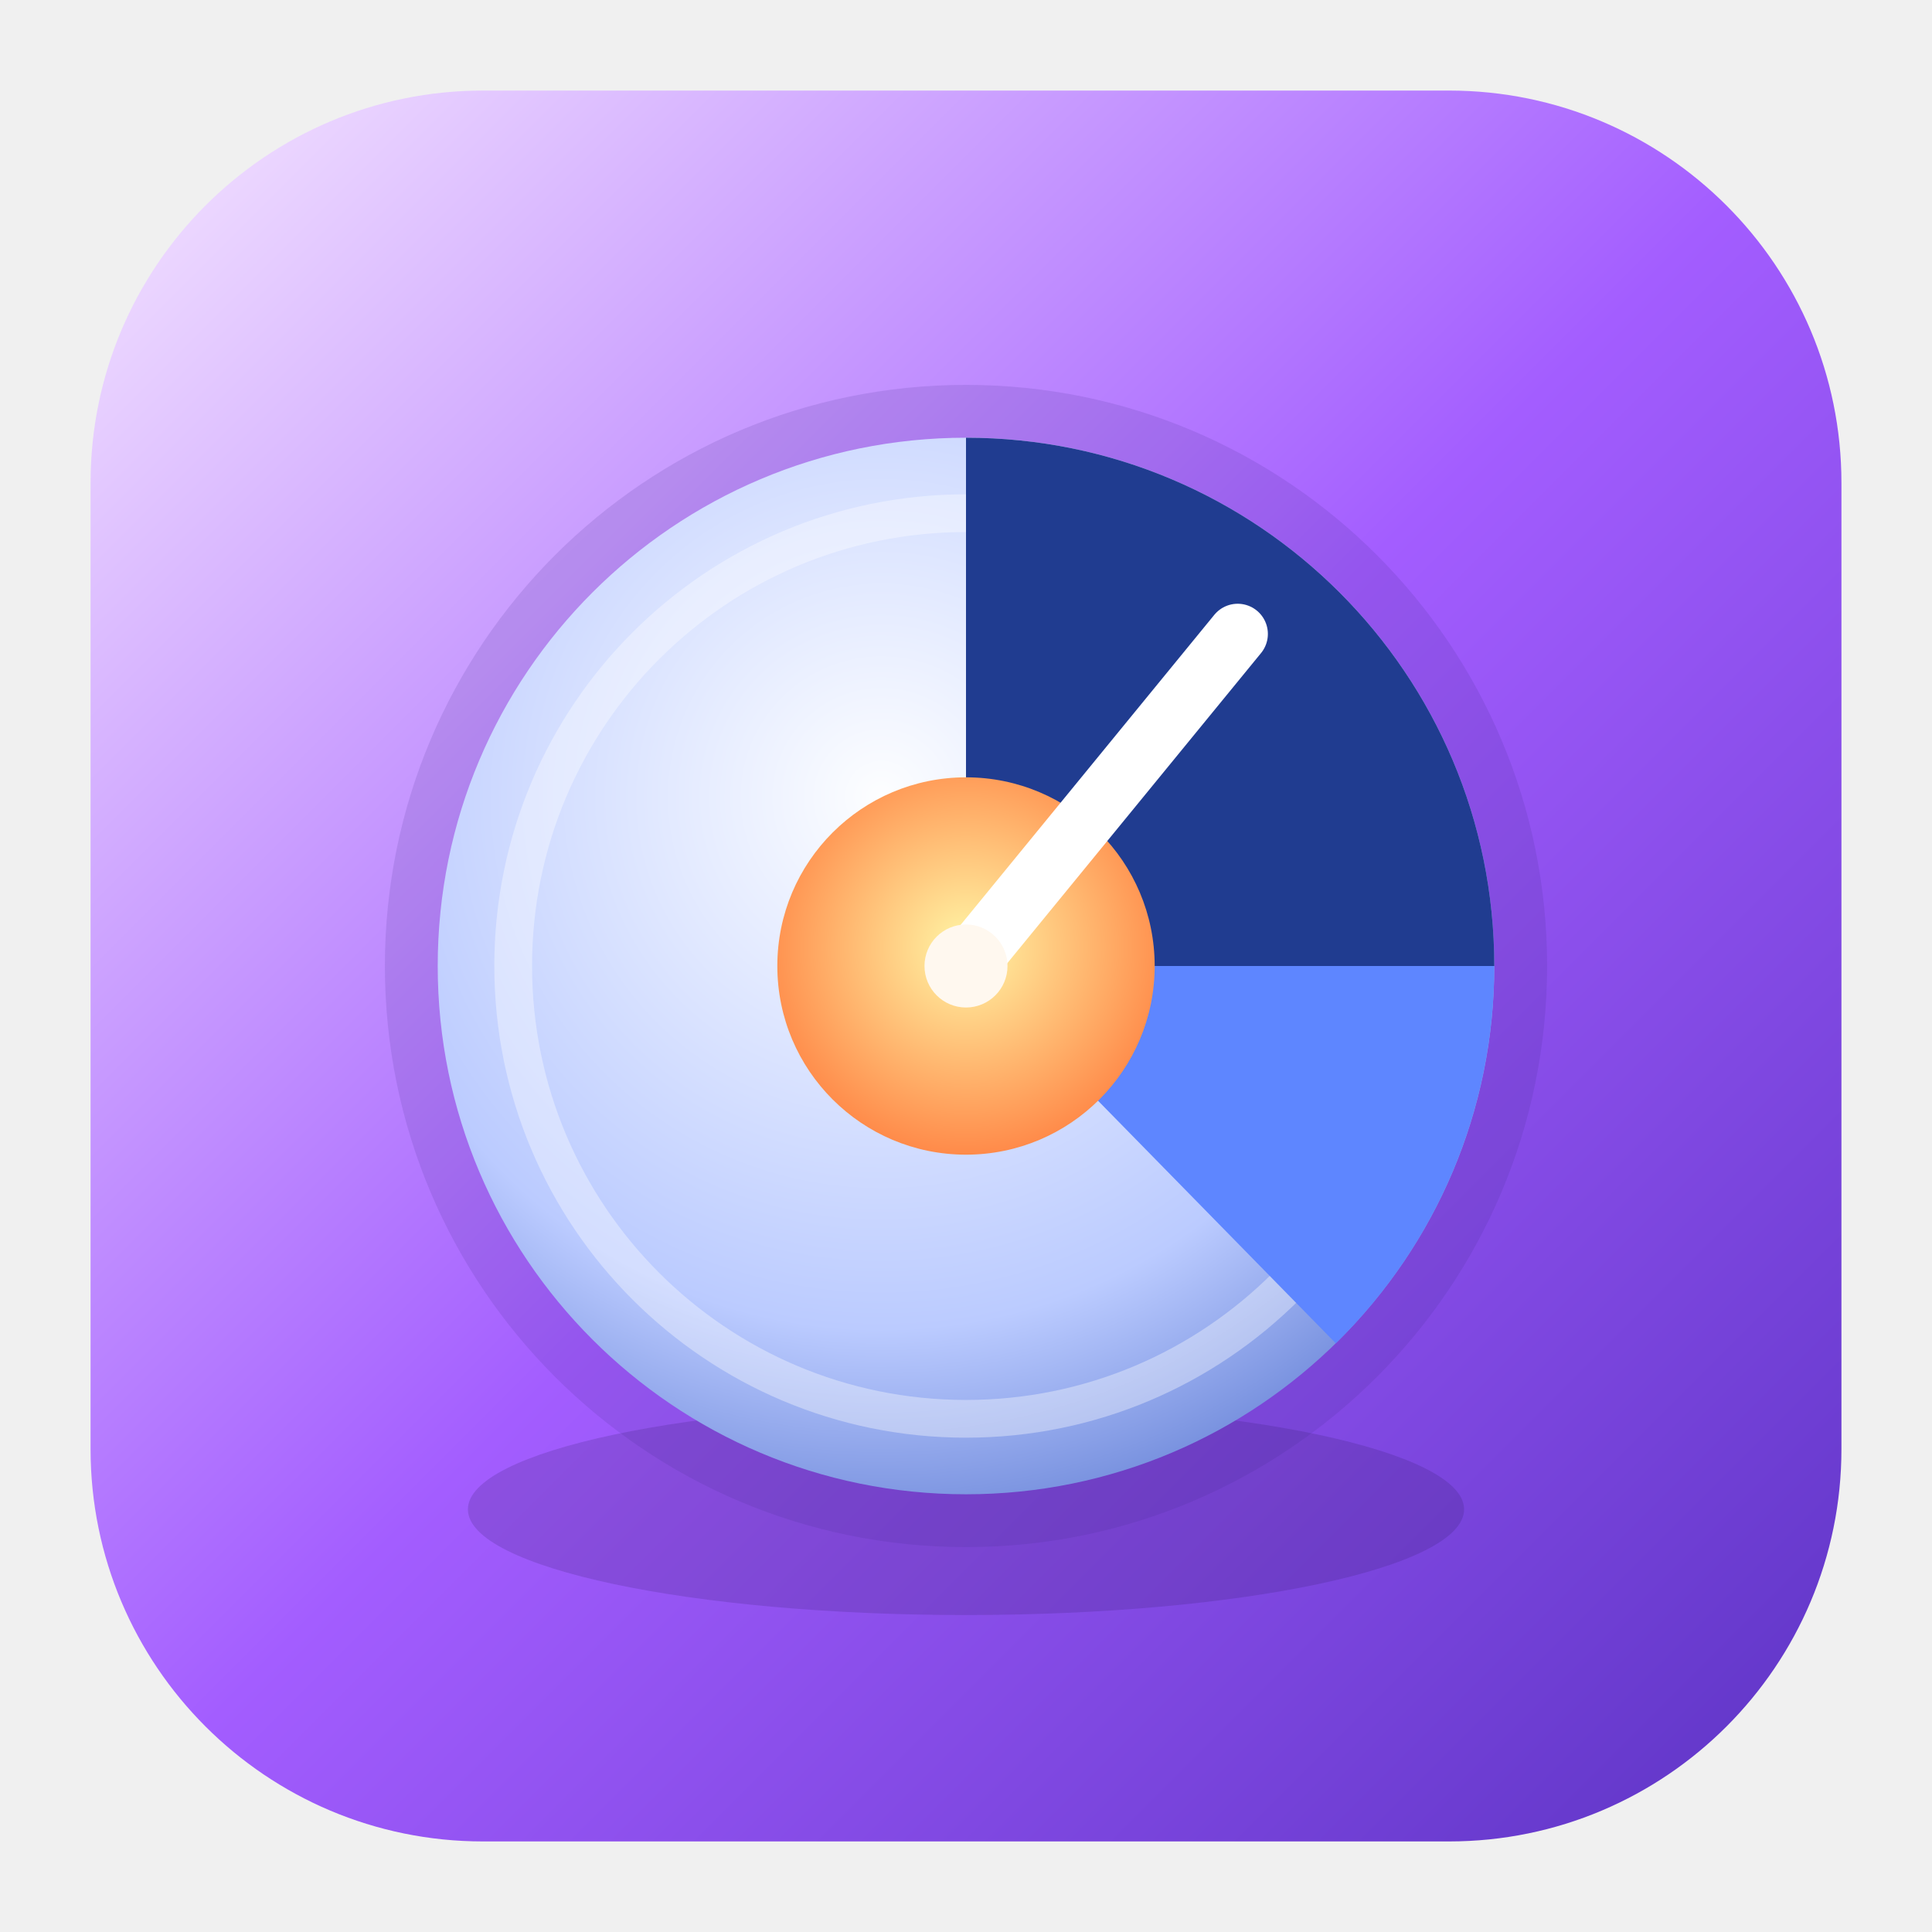
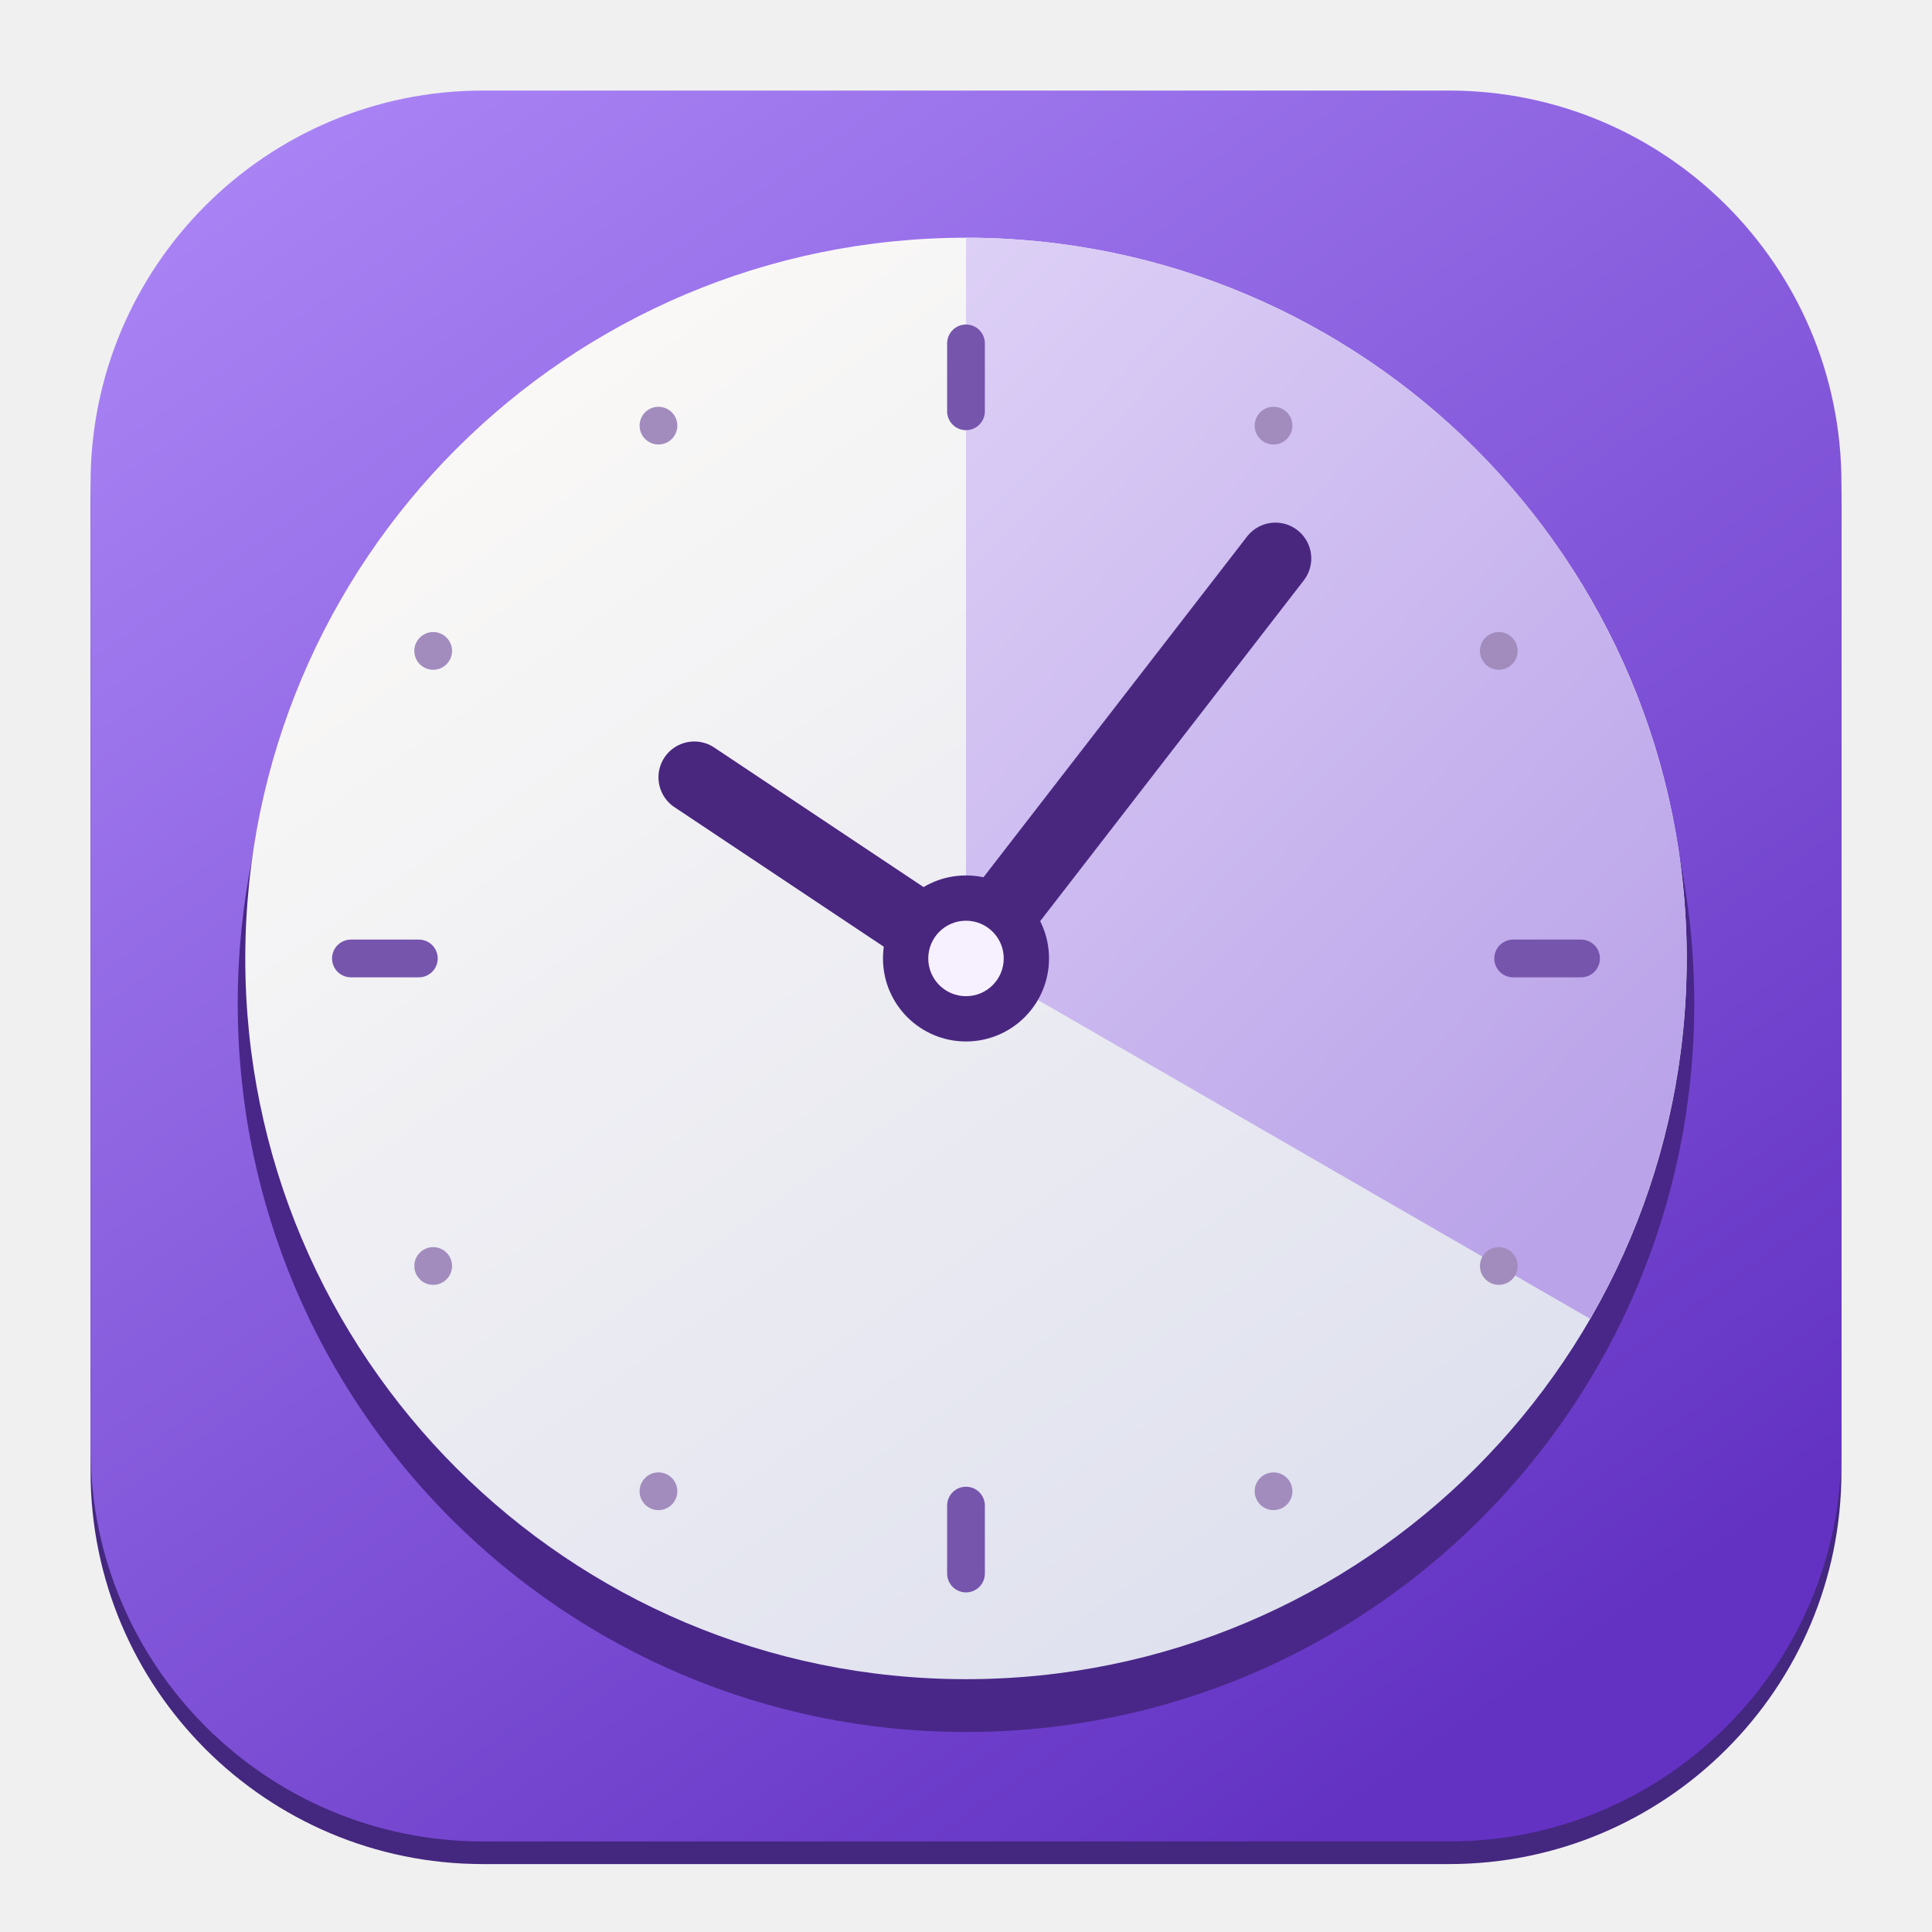
- <svg xmlns="http://www.w3.org/2000/svg" viewBox="0 0 512 512">
+ <svg xmlns="http://www.w3.org/2000/svg" width="1024" height="1024" viewBox="0 0 512 512">
  <defs>
-     <linearGradient id="bg" x1="0" x2="1" y1="0" y2="1">
-       <stop offset="0%" stop-color="#F6E8FF" />
-       <stop offset="50%" stop-color="#A35DFF" />
-       <stop offset="100%" stop-color="#5C33C4" />
+     <linearGradient id="shell" x1="0" y1="0" x2="0.7" y2="1">
+       <stop stop-color="#AE89F8" />
+       <stop offset="1" stop-color="#6332C3" />
    </linearGradient>
-     <radialGradient id="dial" cx="42%" cy="34%" r="70%">
-       <stop offset="0%" stop-color="#FDFEFF" />
-       <stop offset="72%" stop-color="#BBCBFF" />
-       <stop offset="100%" stop-color="#728CDC" />
-     </radialGradient>
-     <radialGradient id="core" cx="50%" cy="45%" r="55%">
-       <stop offset="0%" stop-color="#FFF6A6" />
-       <stop offset="100%" stop-color="#FF8A49" />
-     </radialGradient>
+     <linearGradient id="dial" x1="0" y1="0" x2="0.7" y2="1">
+       <stop stop-color="#FFFDF8" />
+       <stop offset="1" stop-color="#DEE0EE" />
+     </linearGradient>
+     <linearGradient id="wedge" x1="0" y1="0" x2="0.7" y2="1">
+       <stop stop-color="#DDD0F6" />
+       <stop offset="1" stop-color="#BAA3E9" />
+     </linearGradient>
+     <clipPath id="shellClip">
+       <rect x="24" y="24" width="464" height="464" rx="104" fill="white" />
+     </clipPath>
  </defs>
-   <rect x="24" y="24" width="464" height="464" rx="104" fill="url(#bg)" />
-   <ellipse cx="256" cy="400" rx="132" ry="28" fill="#2A175E" opacity="0.18" />
-   <circle cx="256" cy="256" r="154" fill="#3A2484" opacity="0.14" />
-   <circle cx="256" cy="256" r="140" fill="url(#dial)" />
-   <circle cx="256" cy="256" r="120" fill="none" stroke="#FFFFFF" stroke-width="10" opacity="0.36" />
-   <path d="M256 256L256 116A140 140 0 0 1 396 256Z" fill="#203C90" />
-   <path d="M256 256L396 256A140 140 0 0 1 354 356Z" fill="#5E86FF" />
-   <circle cx="256" cy="256" r="50" fill="url(#core)" />
-   <path d="M256 256L328 168" fill="none" stroke="#FFFFFF" stroke-linecap="round" stroke-width="16" />
-   <circle cx="256" cy="256" r="11" fill="#FFF8EF" />
+   <rect x="24" y="30" width="464" height="464" rx="104" fill="#44277F" />
+   <rect x="24" y="24" width="464" height="464" rx="104" fill="url(#shell)" />
+   <circle cx="256" cy="266" r="193" fill="#492788" />
+   <circle cx="256" cy="254" r="191" fill="url(#dial)" />
+   <path d="M256 254 V63 A191 191 0 0 1 421.4 349.5 Z" fill="url(#wedge)" />
+   <g stroke="#7655AC" stroke-width="10" stroke-linecap="round">
+     <path d="M256 91 V109 M419 254 H401 M256 417 V399 M93 254 H111" />
+   </g>
+   <g fill="#A28CBE">
+     <circle cx="337.5" cy="112.8" r="5" />
+     <circle cx="397.2" cy="172.5" r="5" />
+     <circle cx="397.2" cy="335.5" r="5" />
+     <circle cx="337.5" cy="395.2" r="5" />
+     <circle cx="174.5" cy="395.2" r="5" />
+     <circle cx="114.8" cy="335.5" r="5" />
+     <circle cx="114.8" cy="172.5" r="5" />
+     <circle cx="174.5" cy="112.8" r="5" />
+   </g>
+   <path d="M184 206 L256 254 L338 148" fill="none" stroke="#49277F" stroke-width="19" stroke-linecap="round" stroke-linejoin="round" />
+   <circle cx="256" cy="254" r="22" fill="#49277F" />
+   <circle cx="256" cy="254" r="10" fill="#F7F1FF" />
</svg>
